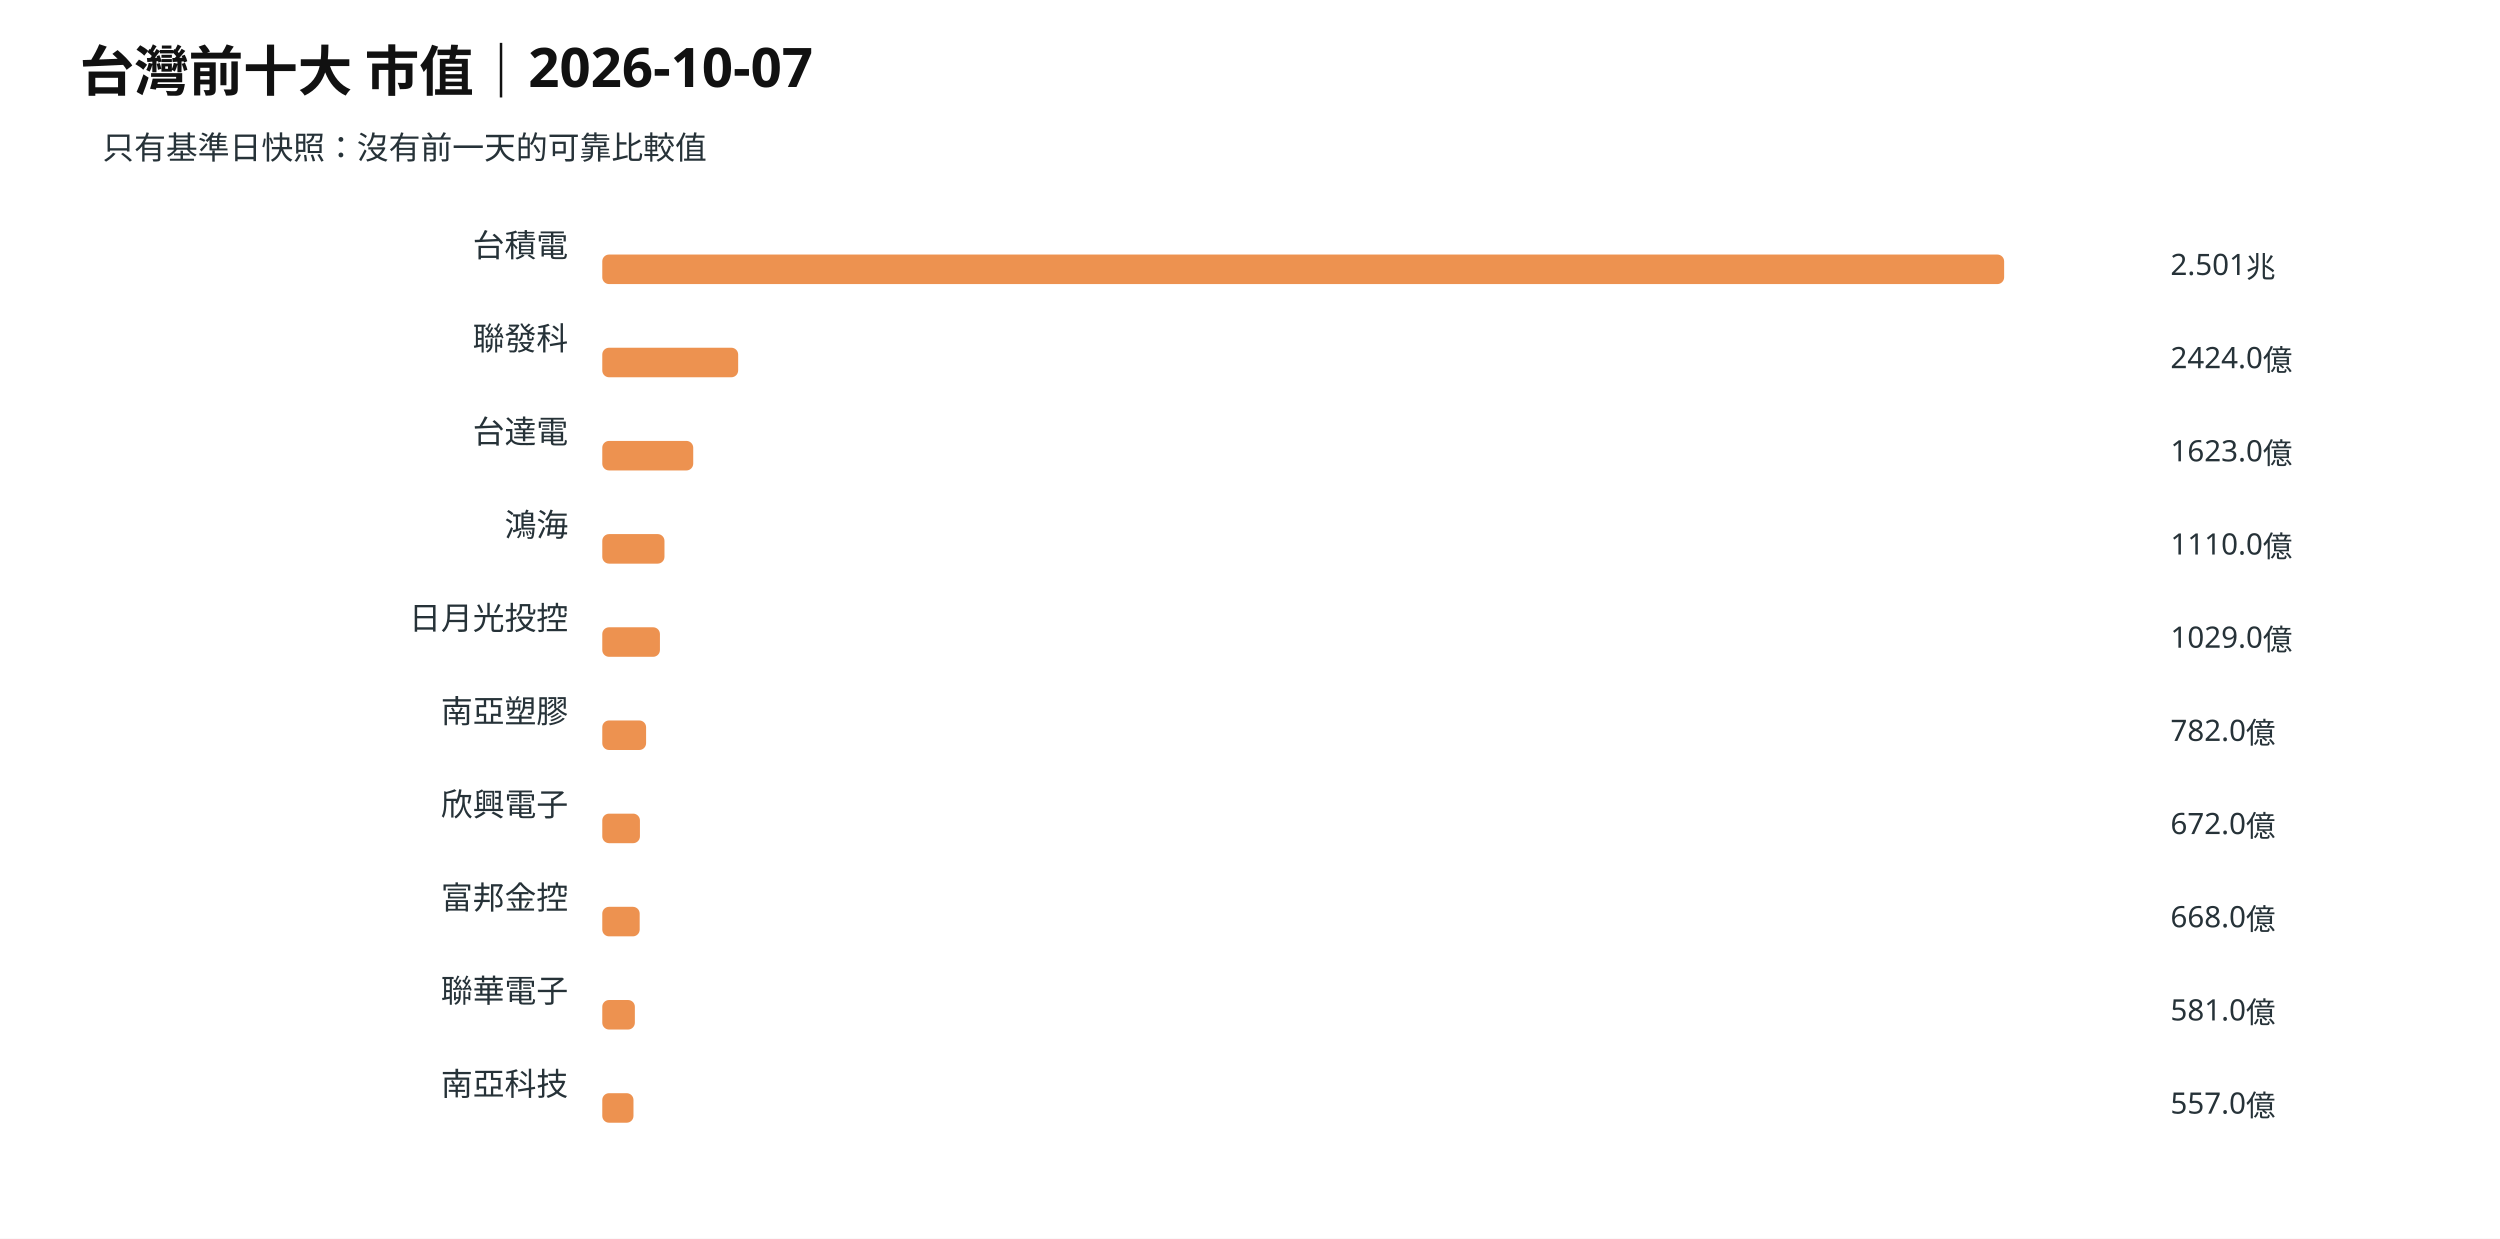
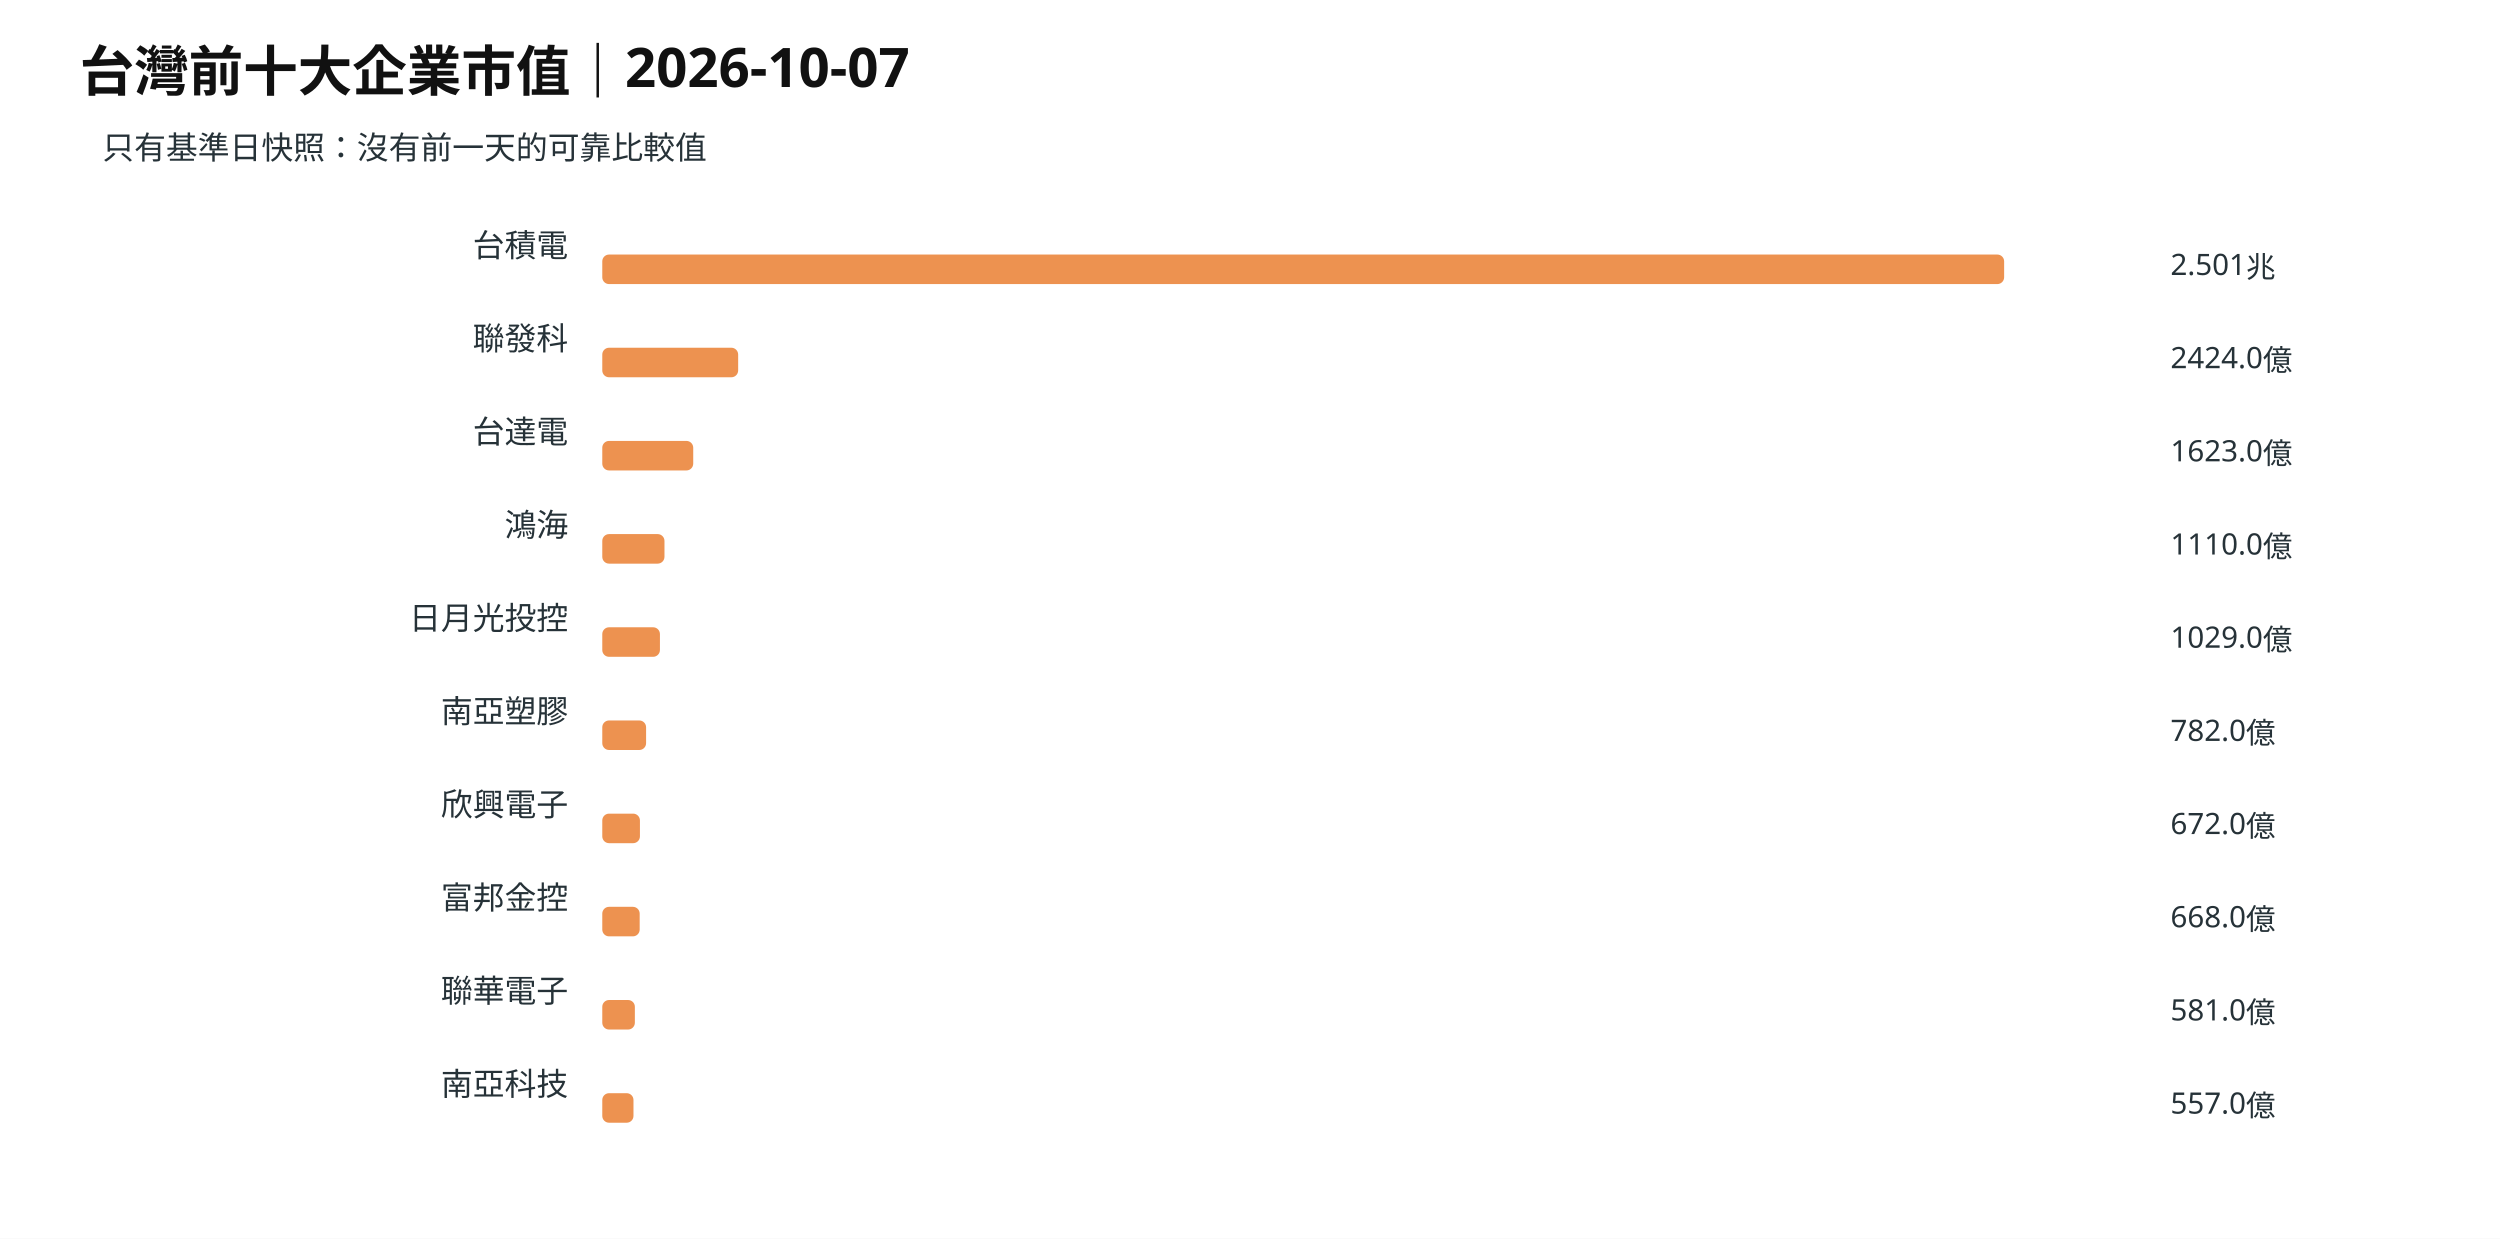
- <svg xmlns="http://www.w3.org/2000/svg" viewBox="0 0 1100 545" role="img" aria-label="台灣前十大 市值｜2026-10-07">
+ <svg xmlns="http://www.w3.org/2000/svg" viewBox="0 0 1100 545" role="img" aria-label="台灣前十大企業市值｜2026-10-07">
  <rect width="1100" height="545" fill="white" />
-   <text x="35" y="40" font-family="sans-serif" font-size="24" font-weight="700" fill="#111">台灣前十大 市值｜2026-10-07</text>
+   <text x="35" y="40" font-family="sans-serif" font-size="24" font-weight="700" fill="#111">台灣前十大企業市值｜2026-10-07</text>
  <text x="45" y="70" font-family="sans-serif" font-size="14" fill="#263238" text-anchor="start">只有基準日快照：沒有前一天的可靠比較值</text>
  <text x="250" y="113" font-family="sans-serif" font-size="14" fill="#263238" text-anchor="end">台積電</text>
  <rect x="265" y="112" width="616.82" height="13" rx="3" fill="#ed9250" />
  <text x="955" y="121" font-family="sans-serif" font-size="13" fill="#263238" text-anchor="start">2.501兆</text>
  <text x="250" y="154" font-family="sans-serif" font-size="14" fill="#263238" text-anchor="end">聯發科</text>
  <rect x="265" y="153" width="59.79" height="13" rx="3" fill="#ed9250" />
  <text x="955" y="162" font-family="sans-serif" font-size="13" fill="#263238" text-anchor="start">2424.0億</text>
  <text x="250" y="195" font-family="sans-serif" font-size="14" fill="#263238" text-anchor="end">台達電</text>
  <rect x="265" y="194" width="40.02" height="13" rx="3" fill="#ed9250" />
  <text x="955" y="203" font-family="sans-serif" font-size="13" fill="#263238" text-anchor="start">1623.0億</text>
  <text x="250" y="236" font-family="sans-serif" font-size="14" fill="#263238" text-anchor="end">鴻海</text>
  <rect x="265" y="235" width="27.37" height="13" rx="3" fill="#ed9250" />
  <text x="955" y="244" font-family="sans-serif" font-size="13" fill="#263238" text-anchor="start">1110.0億</text>
  <text x="250" y="277" font-family="sans-serif" font-size="14" fill="#263238" text-anchor="end">日月光投控</text>
  <rect x="265" y="276" width="25.37" height="13" rx="3" fill="#ed9250" />
  <text x="955" y="285" font-family="sans-serif" font-size="13" fill="#263238" text-anchor="start">1029.0億</text>
  <text x="250" y="318" font-family="sans-serif" font-size="14" fill="#263238" text-anchor="end">南亞塑膠</text>
  <rect x="265" y="317" width="19.28" height="13" rx="3" fill="#ed9250" />
  <text x="955" y="326" font-family="sans-serif" font-size="13" fill="#263238" text-anchor="start">782.0億</text>
  <text x="250" y="359" font-family="sans-serif" font-size="14" fill="#263238" text-anchor="end">欣興電子</text>
  <rect x="265" y="358" width="16.57" height="13" rx="3" fill="#ed9250" />
  <text x="955" y="367" font-family="sans-serif" font-size="13" fill="#263238" text-anchor="start">672.0億</text>
  <text x="250" y="400" font-family="sans-serif" font-size="14" fill="#263238" text-anchor="end">富邦金控</text>
  <rect x="265" y="399" width="16.46" height="13" rx="3" fill="#ed9250" />
  <text x="955" y="408" font-family="sans-serif" font-size="13" fill="#263238" text-anchor="start">668.0億</text>
  <text x="250" y="441" font-family="sans-serif" font-size="14" fill="#263238" text-anchor="end">聯華電子</text>
  <rect x="265" y="440" width="14.34" height="13" rx="3" fill="#ed9250" />
  <text x="955" y="449" font-family="sans-serif" font-size="13" fill="#263238" text-anchor="start">581.0億</text>
  <text x="250" y="482" font-family="sans-serif" font-size="14" fill="#263238" text-anchor="end">南亞科技</text>
  <rect x="265" y="481" width="13.73" height="13" rx="3" fill="#ed9250" />
  <text x="955" y="490" font-family="sans-serif" font-size="13" fill="#263238" text-anchor="start">557.0億</text>
</svg>
